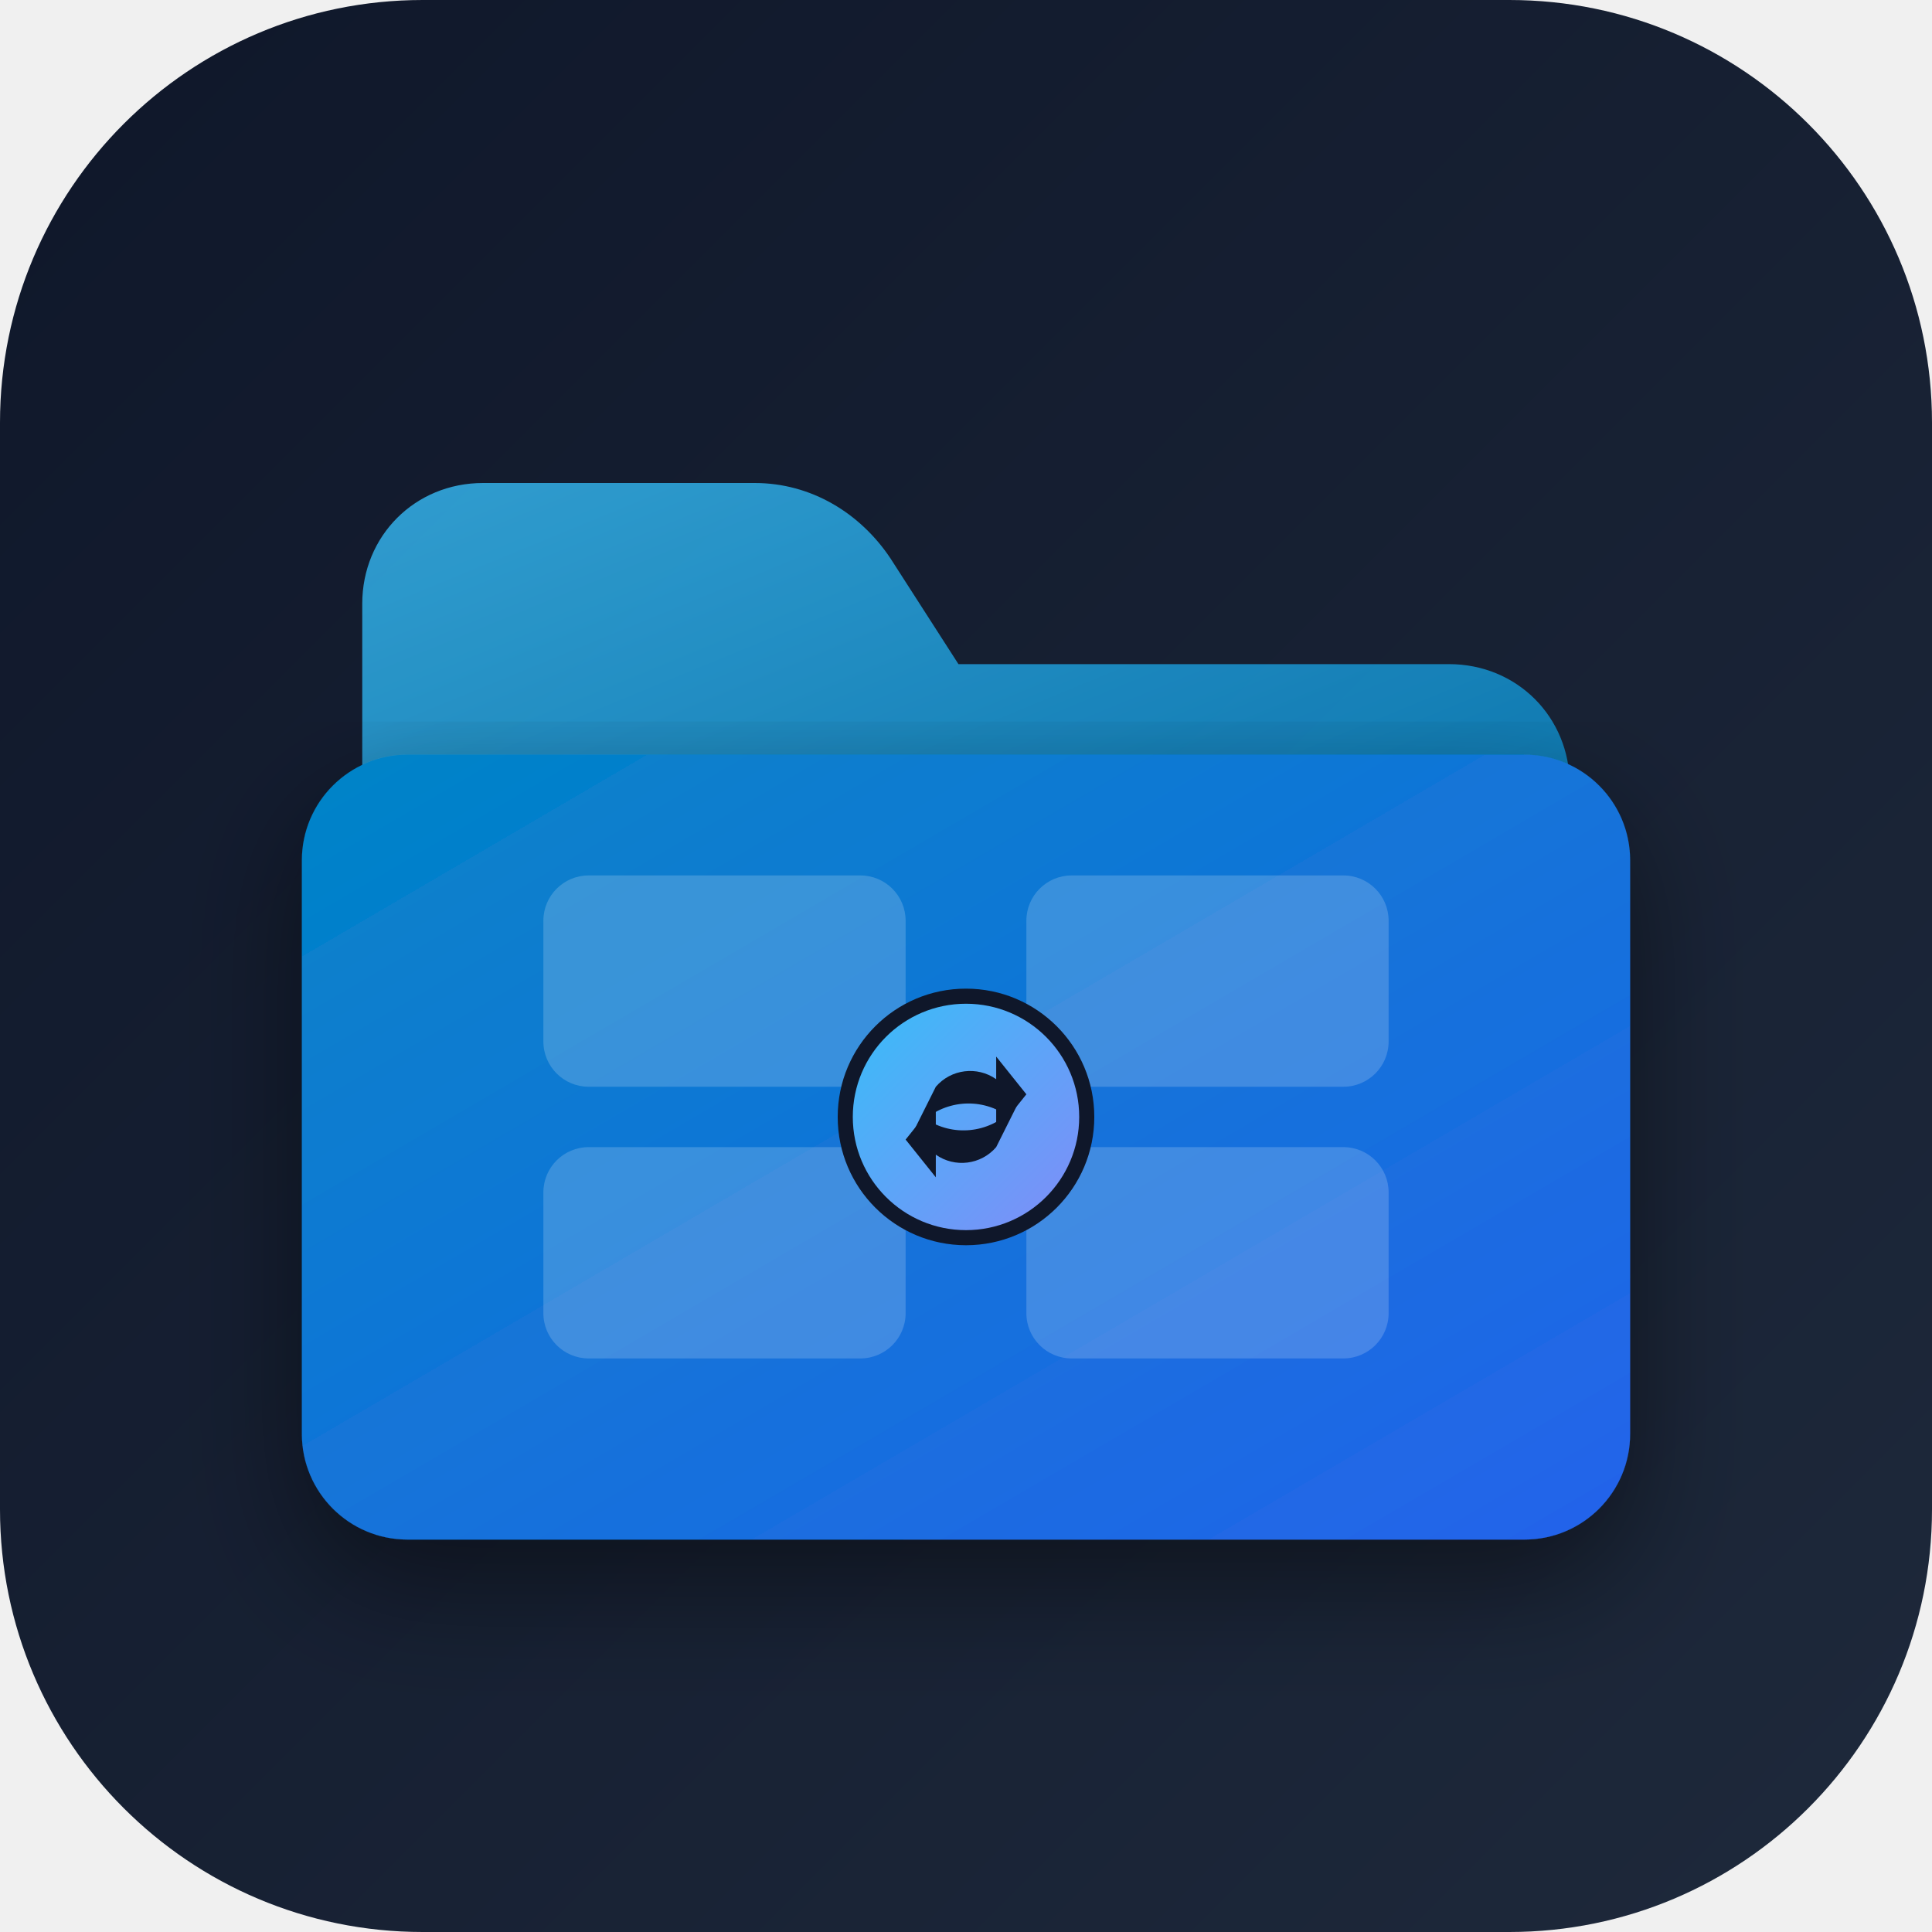
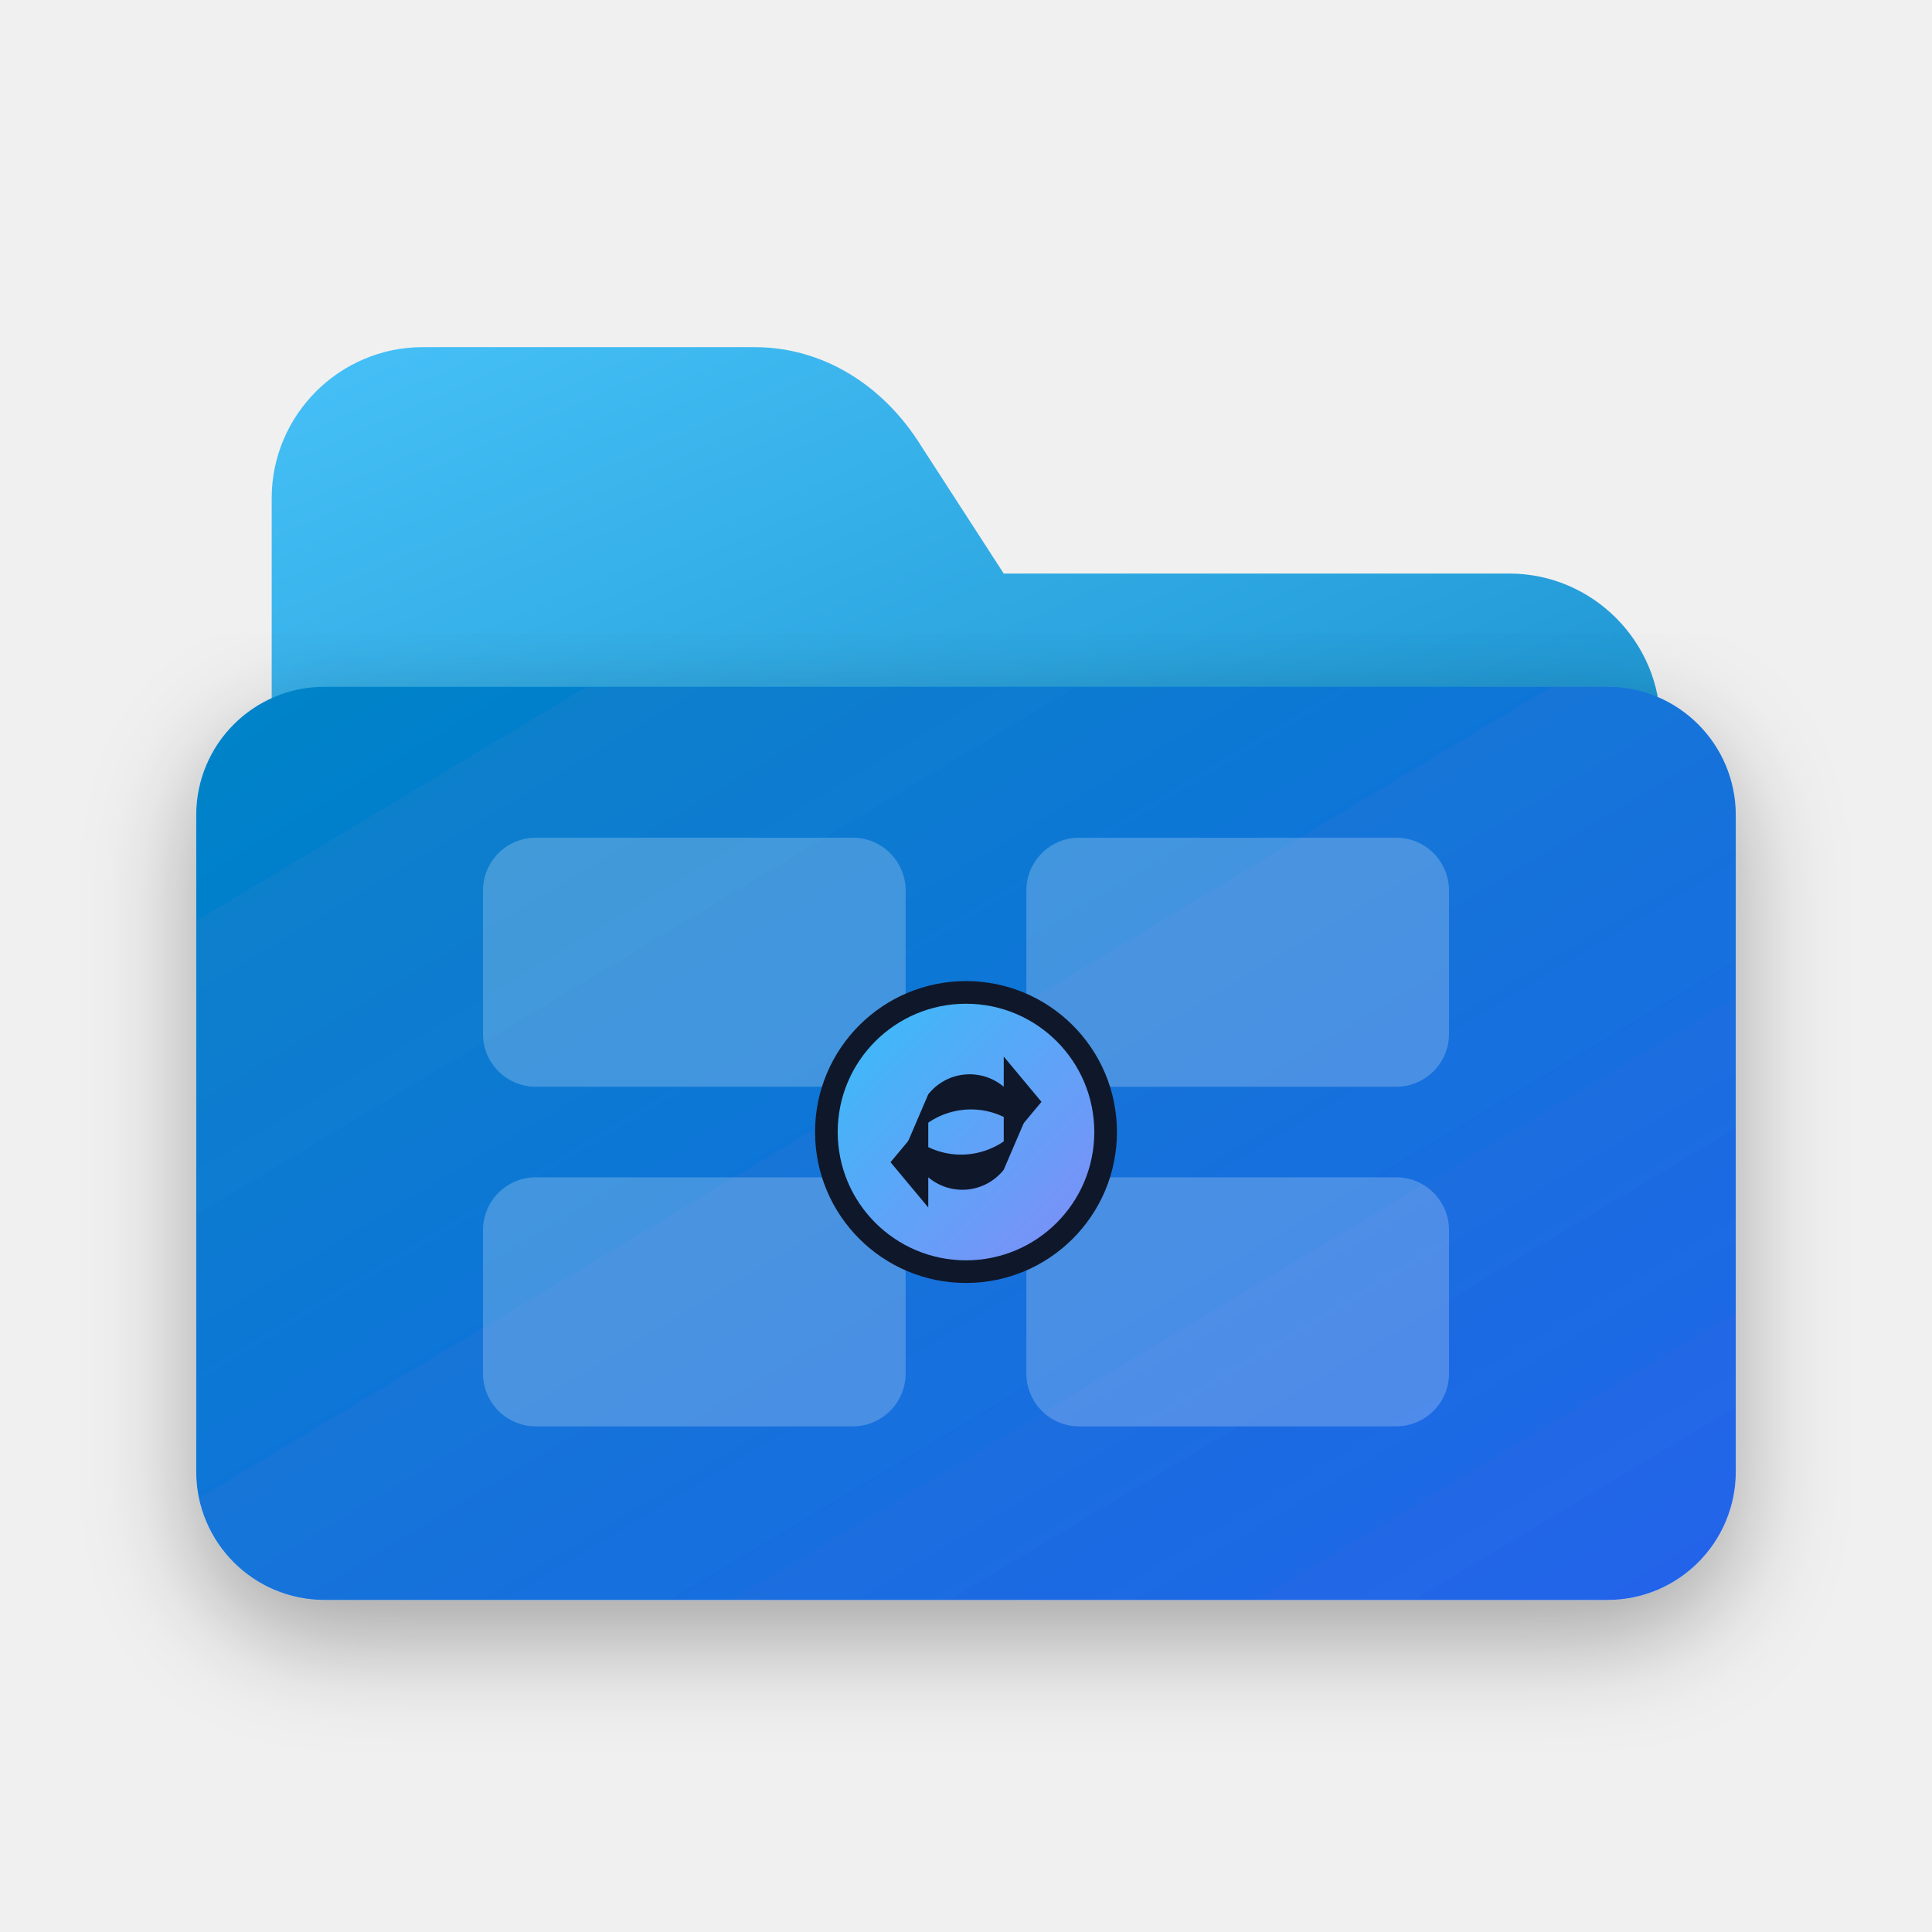
<svg xmlns="http://www.w3.org/2000/svg" viewBox="0 0 512 512" width="512" height="512">
  <defs>
-     <linearGradient id="bgGrad" x1="0%" y1="0%" x2="100%" y2="100%">
-       <stop offset="0%" stop-color="#0f172a" />
-       <stop offset="100%" stop-color="#1e293b" />
-     </linearGradient>
    <linearGradient id="folderGrad" x1="0%" y1="0%" x2="100%" y2="100%">
      <stop offset="0%" stop-color="#0284c7" />
      <stop offset="100%" stop-color="#2563eb" />
    </linearGradient>
    <linearGradient id="tabGrad" x1="0%" y1="0%" x2="100%" y2="100%">
      <stop offset="0%" stop-color="#38bdf8" />
      <stop offset="100%" stop-color="#0284c7" />
    </linearGradient>
    <linearGradient id="glowGrad" x1="0%" y1="0%" x2="100%" y2="100%">
      <stop offset="0%" stop-color="#38bdf8" />
      <stop offset="100%" stop-color="#818cf8" />
    </linearGradient>
    <filter id="dropShadow" x="-10%" y="-10%" width="130%" height="130%">
-       <feDropShadow dx="0" dy="12" stdDeviation="16" flood-color="#000000" flood-opacity="0.45" />
+       <feDropShadow dx="0" dy="10" stdDeviation="14" flood-color="#000000" flood-opacity="0.32" />
    </filter>
  </defs>
-   <rect width="512" height="512" rx="112" fill="url(#bgGrad)" />
-   <path d="M96 160 C96 142 110 128 128 128 L200 128 C215 128 228 136 236 148 L254 176 L384 176 C402 176 416 190 416 208 L416 260 L96 260 Z" fill="url(#tabGrad)" opacity="0.8" />
-   <rect x="80" y="200" width="352" height="208" rx="28" fill="url(#folderGrad)" filter="url(#dropShadow)" />
-   <g transform="translate(144, 232)">
-     <rect x="0" y="0" width="96" height="56" rx="12" fill="#ffffff" fill-opacity="0.18" />
-     <rect x="128" y="0" width="96" height="56" rx="12" fill="#ffffff" fill-opacity="0.18" />
-     <rect x="0" y="72" width="96" height="56" rx="12" fill="#ffffff" fill-opacity="0.18" />
-     <rect x="128" y="72" width="96" height="56" rx="12" fill="#ffffff" fill-opacity="0.18" />
-     <circle cx="112" cy="64" r="34" fill="#0f172a" />
-     <circle cx="112" cy="64" r="30" fill="url(#glowGrad)" />
-     <path d="M104 56 A12 12 0 0 1 120 54 L120 48 L128 58 L120 68 L120 62 A18 18 0 0 0 98 68 Z" fill="#0f172a" />
-     <path d="M120 72 A12 12 0 0 1 104 74 L104 80 L96 70 L104 60 L104 66 A18 18 0 0 0 126 60 Z" fill="#0f172a" />
+   <path d="M72 132 C72 110 90 92 112 92 L200 92 C218 92 234 102 244 118 L266 152 L400 152 C422 152 440 170 440 192 L440 256 L72 256 Z" fill="url(#tabGrad)" opacity="0.92" />
+   <rect x="52" y="182" width="408" height="242" rx="34" fill="url(#folderGrad)" filter="url(#dropShadow)" />
+   <g transform="translate(128, 222)">
+     <rect x="0" y="0" width="112" height="66" rx="14" fill="#ffffff" fill-opacity="0.22" />
+     <rect x="144" y="0" width="112" height="66" rx="14" fill="#ffffff" fill-opacity="0.22" />
+     <rect x="0" y="90" width="112" height="66" rx="14" fill="#ffffff" fill-opacity="0.22" />
+     <rect x="144" y="90" width="112" height="66" rx="14" fill="#ffffff" fill-opacity="0.22" />
+     <circle cx="128" cy="78" r="40" fill="#0f172a" />
+     <circle cx="128" cy="78" r="34" fill="url(#glowGrad)" />
+     <path d="M118 68 A14 14 0 0 1 138 66 L138 58 L148 70 L138 82 L138 74 A20 20 0 0 0 112 82 Z" fill="#0f172a" />
+     <path d="M138 88 A14 14 0 0 1 118 90 L118 98 L108 86 L118 74 L118 82 A20 20 0 0 0 144 74 Z" fill="#0f172a" />
  </g>
</svg>
